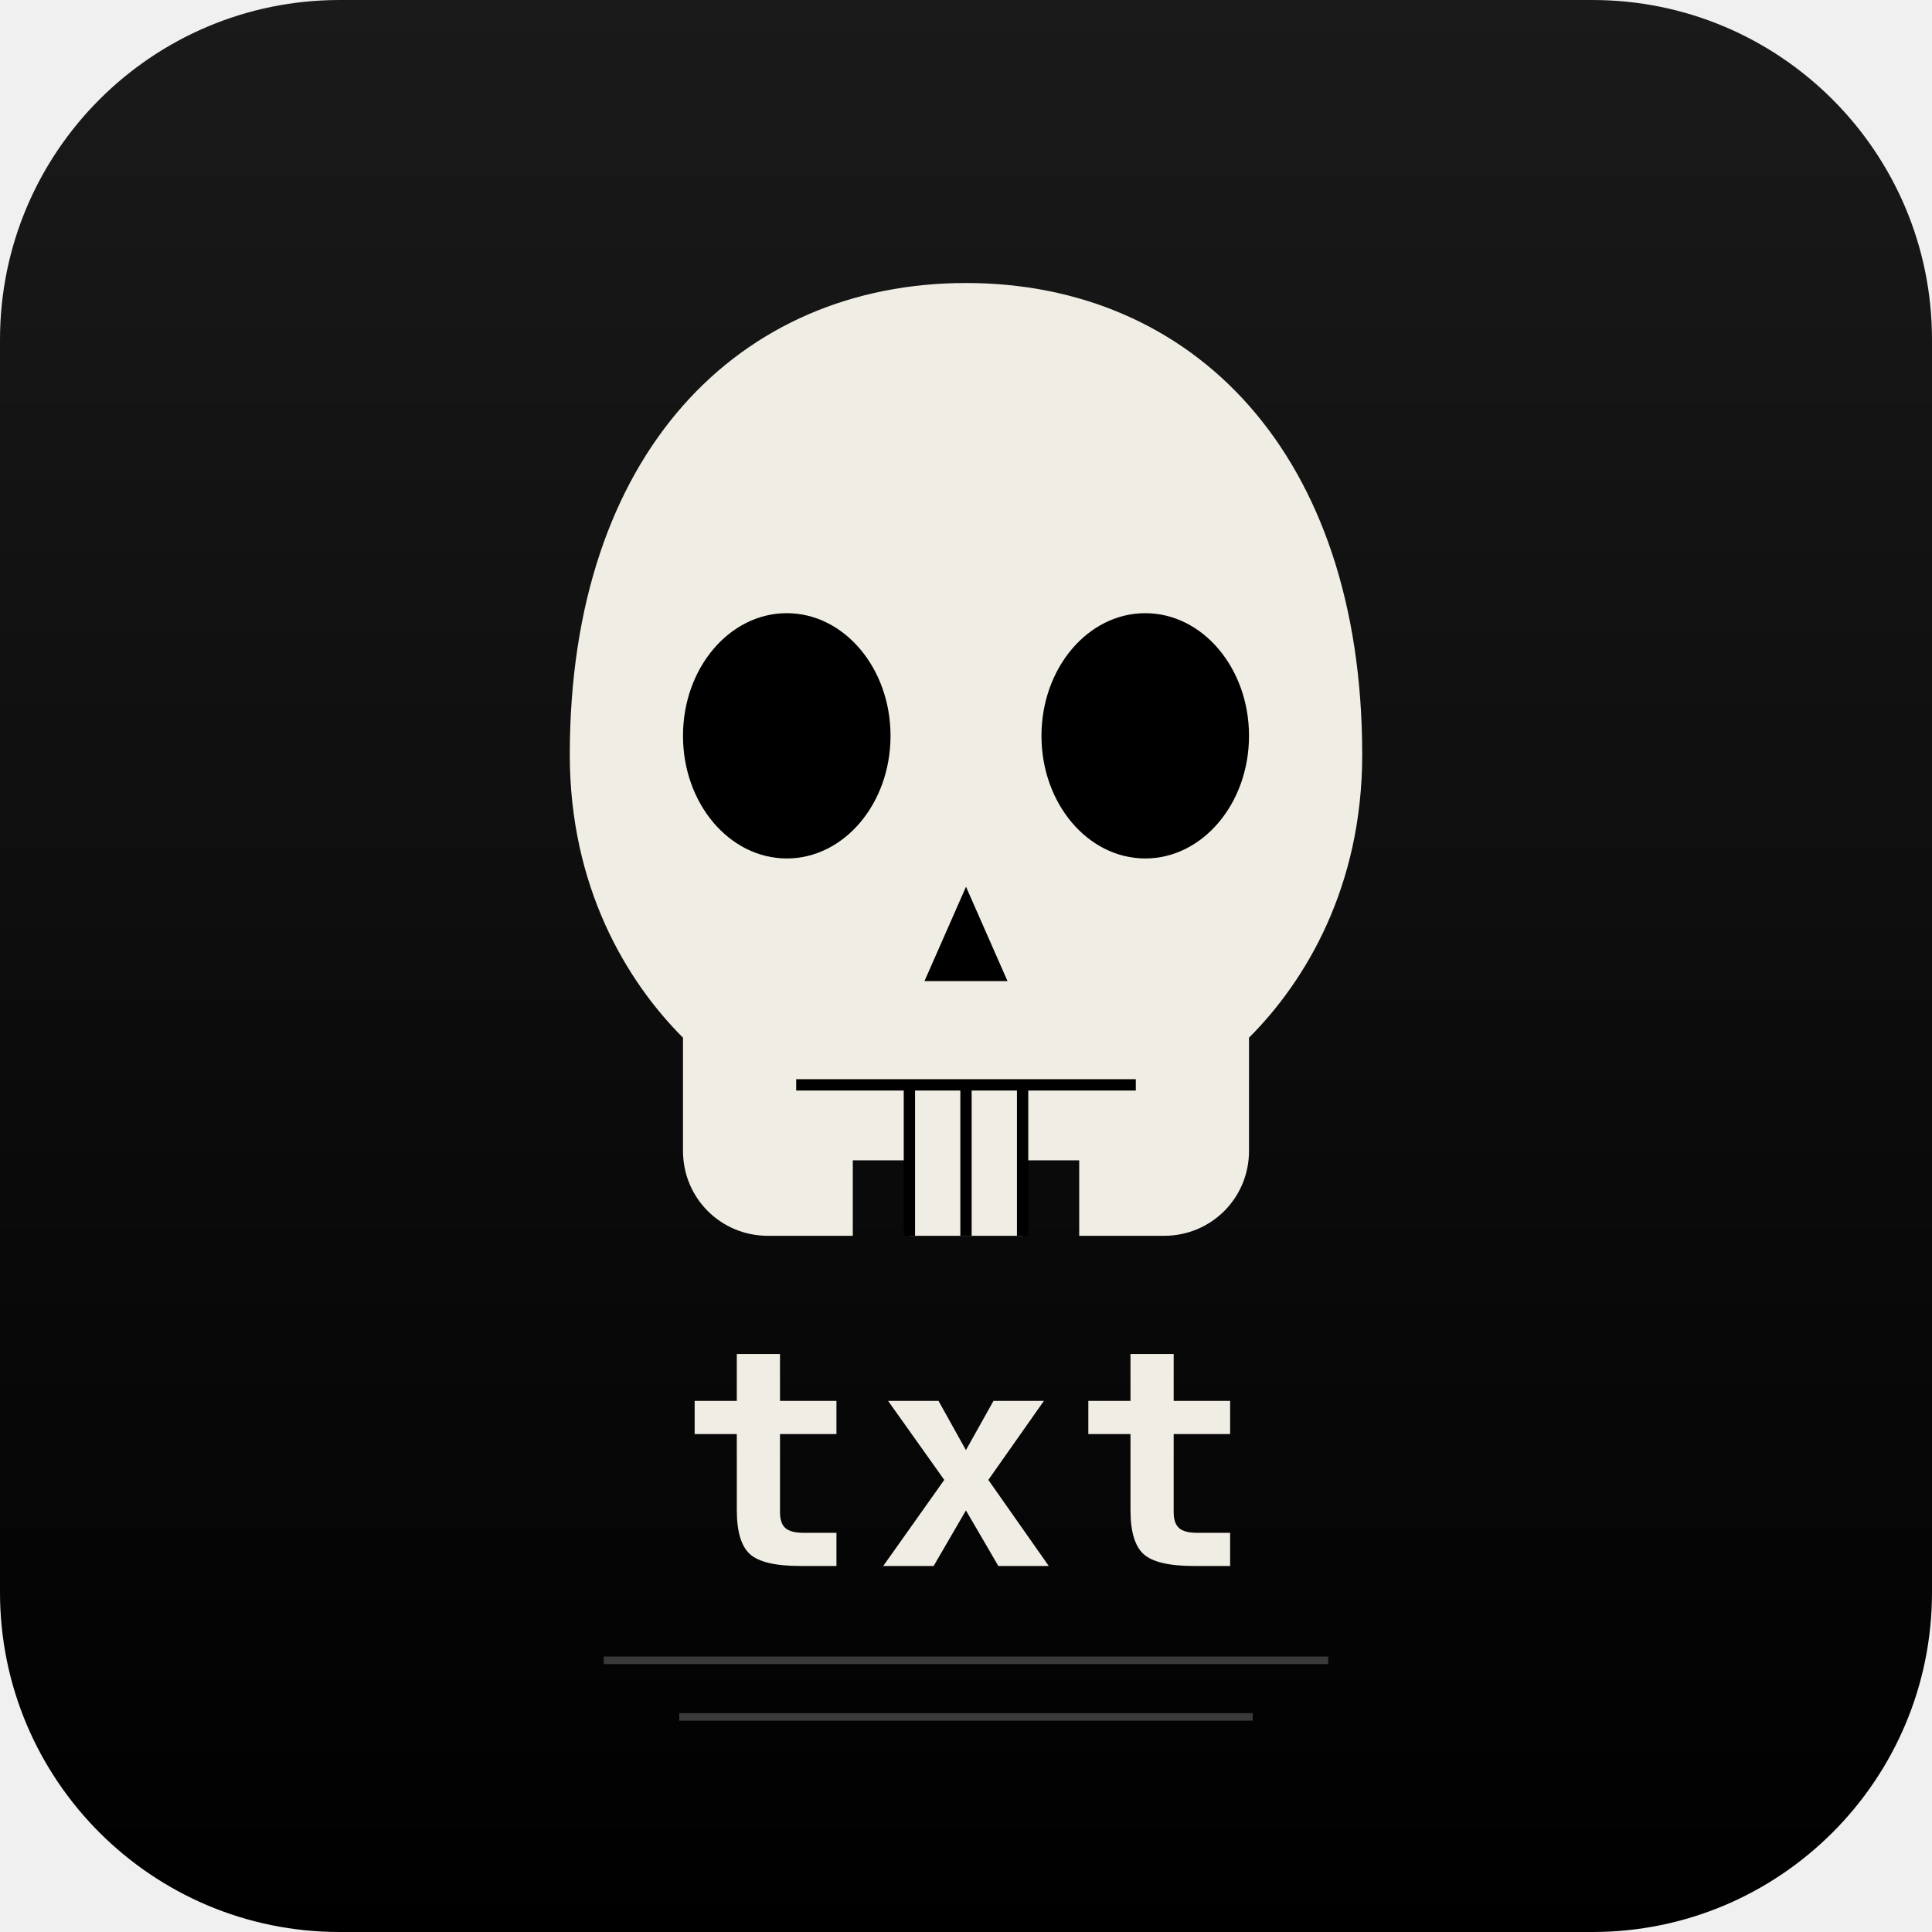
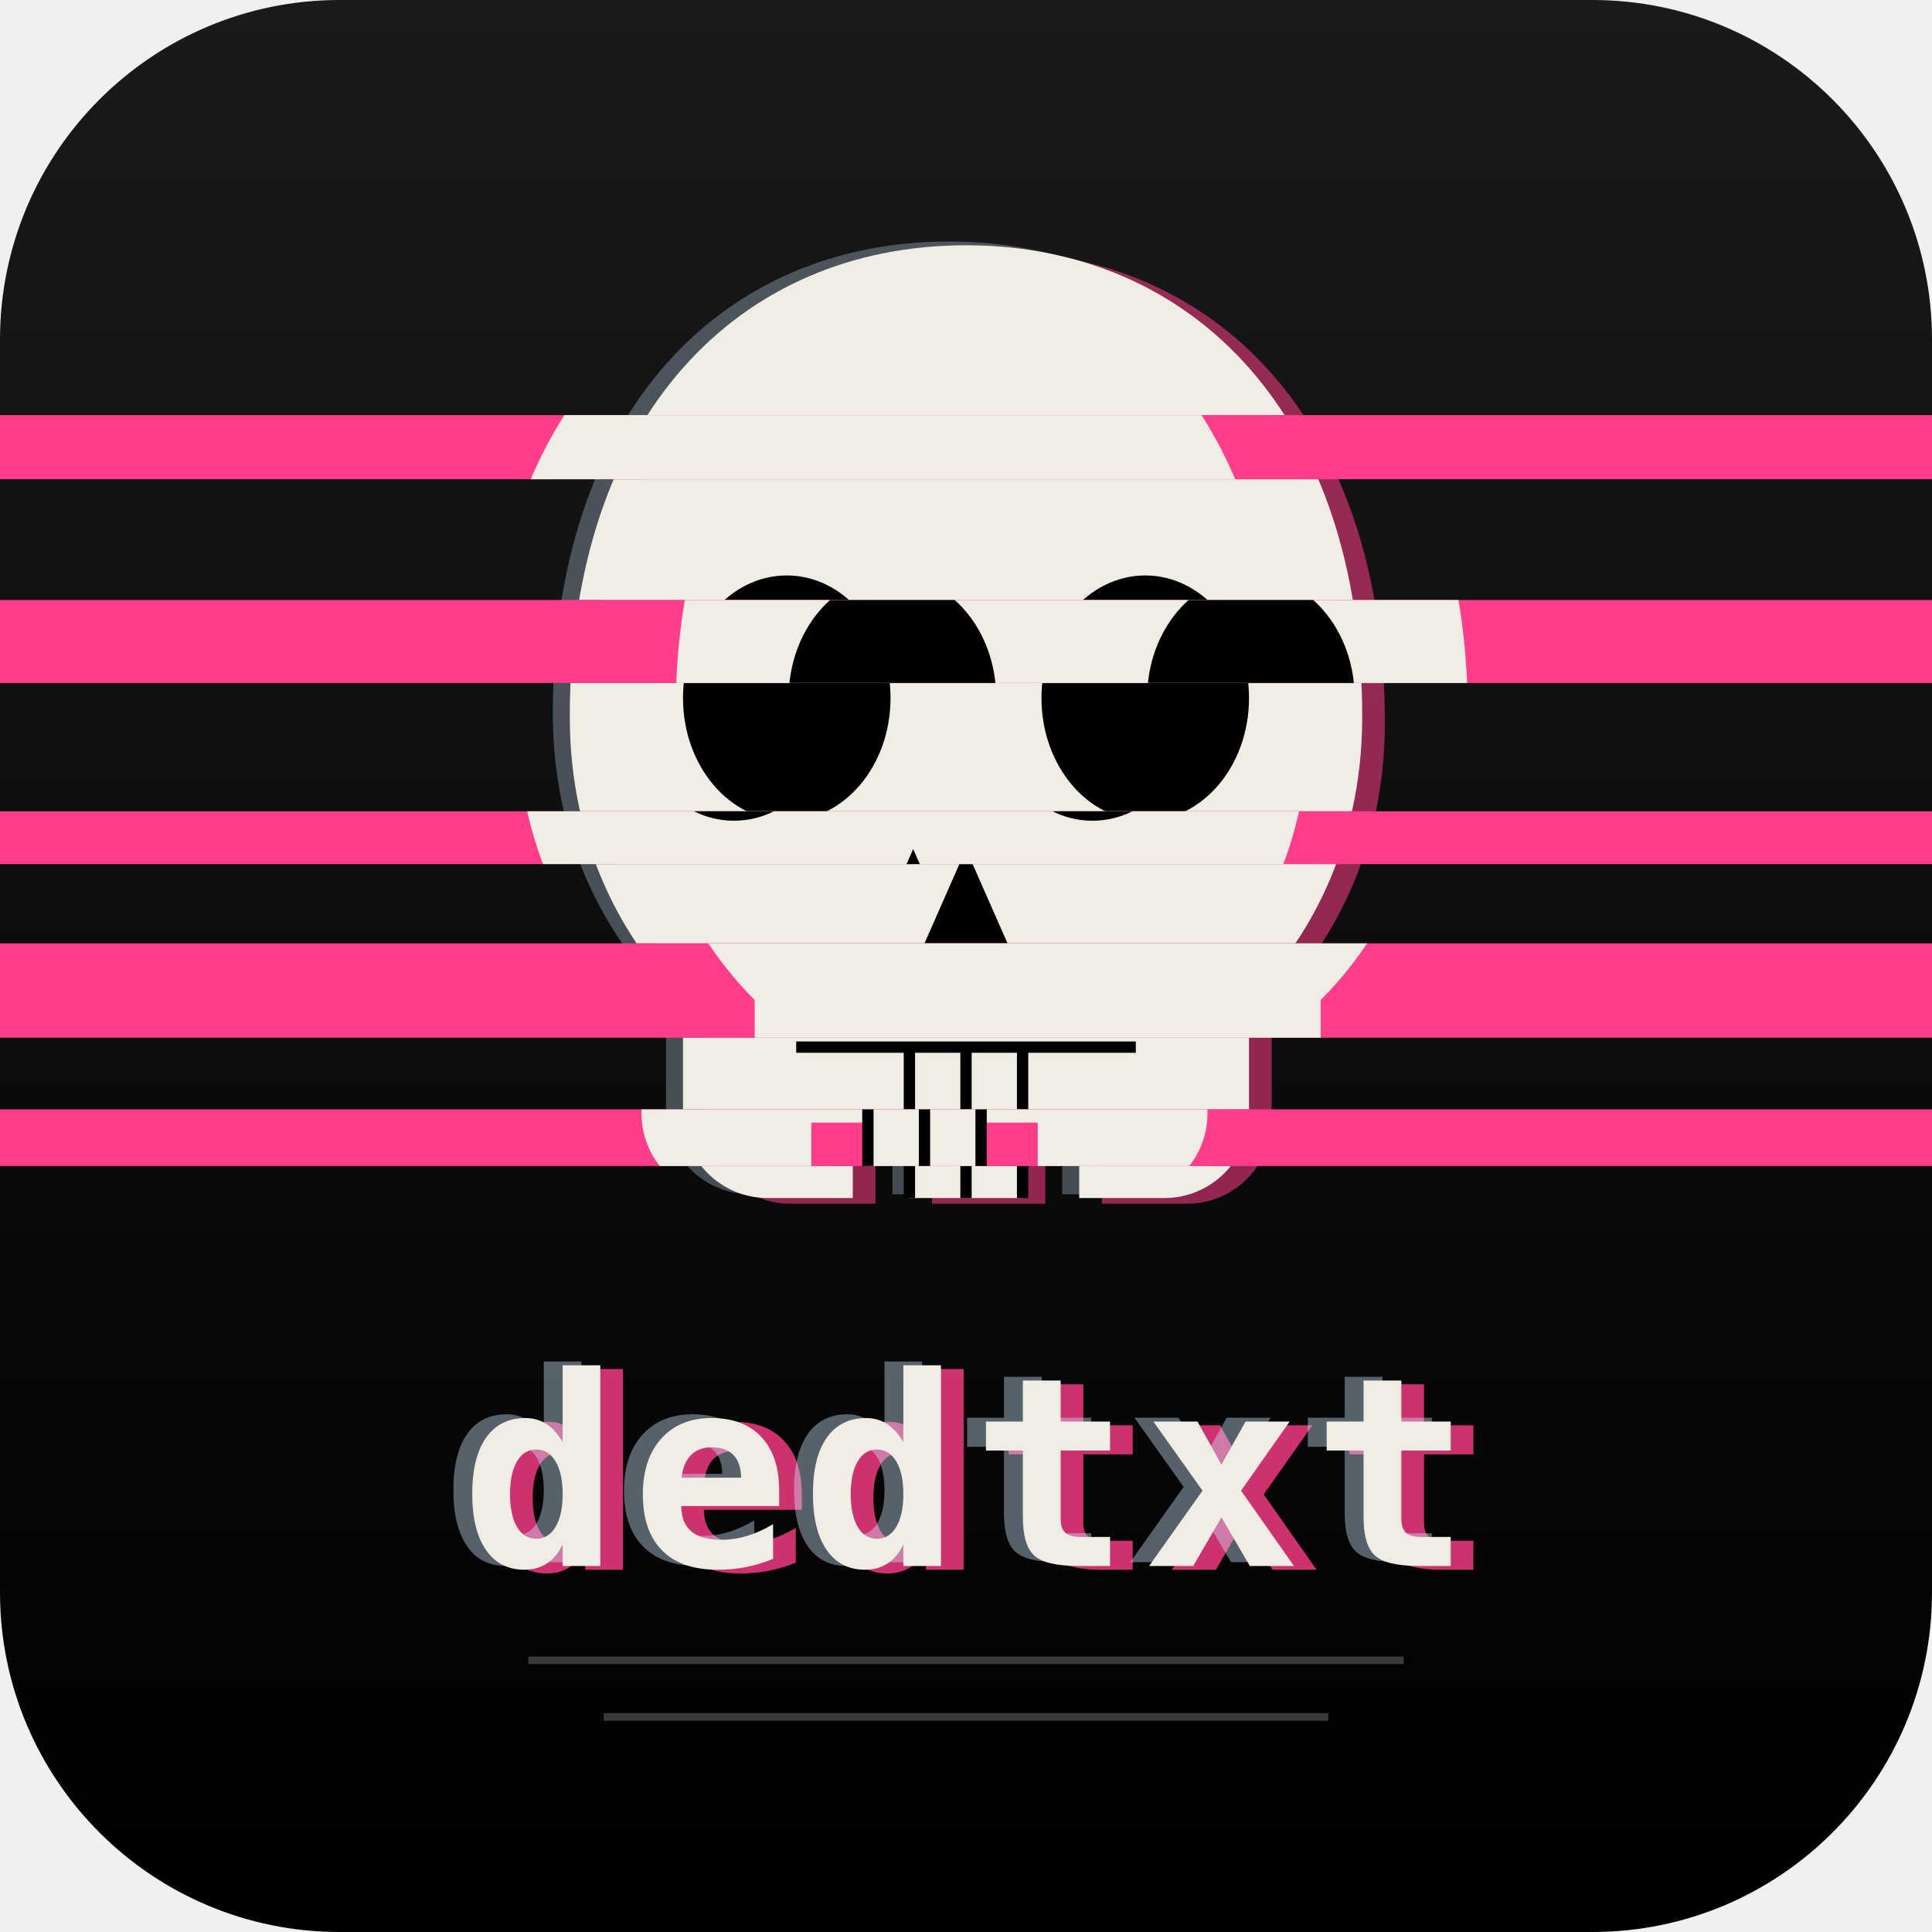
<svg xmlns="http://www.w3.org/2000/svg" viewBox="0 0 1024 1024">
  <defs>
-     <linearGradient id="bg" x1="0" y1="0" x2="0" y2="1">
+     <linearGradient id="bg14" x1="0" y1="0" x2="0" y2="1">
      <stop offset="0%" stop-color="#1a1a1a" />
      <stop offset="100%" stop-color="#000000" />
    </linearGradient>
+     <clipPath id="clip14">
+       <rect width="1024" height="1024" rx="180" ry="180" />
+     </clipPath>
+     <symbol id="skull14" overflow="visible">
+       <g transform="translate(512 420)">
+         <path fill="#f0ede4" d="           M -210 -40           C -210 -200, -120 -290, 0 -290           C 120 -290, 210 -200, 210 -40           C 210 30, 180 80, 150 110           L 150 170           C 150 195, 130 215, 105 215           L 60 215 L 60 175 L 30 175 L 30 215           L -30 215 L -30 175 L -60 175 L -60 215           L -105 215           C -130 215, -150 195, -150 170           L -150 110           C -180 80, -210 30, -210 -40 Z         " />
+         <ellipse cx="-95" cy="-50" rx="55" ry="65" fill="#000000" />
+         <ellipse cx="95" cy="-50" rx="55" ry="65" fill="#000000" />
+         <path d="M 0 30 L -22 80 L 22 80 Z" fill="#000000" />
+         <g stroke="#000000" stroke-width="6">
+           <line x1="-30" y1="135" x2="-30" y2="215" />
+           <line x1="30" y1="135" x2="30" y2="215" />
+           <line x1="0" y1="135" x2="0" y2="215" />
+           <line x1="-90" y1="135" x2="90" y2="135" />
+         </g>
+       </g>
+     </symbol>
+     <symbol id="skullSilhouette14" overflow="visible">
+       <path transform="translate(512 420)" d="         M -210 -40         C -210 -200, -120 -290, 0 -290         C 120 -290, 210 -200, 210 -40         C 210 30, 180 80, 150 110         L 150 170         C 150 195, 130 215, 105 215         L 60 215 L 60 175 L 30 175 L 30 215         L -30 215 L -30 175 L -60 175 L -60 215         L -105 215         C -130 215, -150 195, -150 170         L -150 110         C -180 80, -210 30, -210 -40 Z       " />
+     </symbol>
+     <clipPath id="slice14-a">
+       <rect x="0" y="220" width="1024" height="34" />
+     </clipPath>
+     <clipPath id="slice14-b">
+       <rect x="0" y="318" width="1024" height="44" />
+     </clipPath>
+     <clipPath id="slice14-c">
+       <rect x="0" y="430" width="1024" height="28" />
+     </clipPath>
+     <clipPath id="slice14-d">
+       <rect x="0" y="500" width="1024" height="50" />
+     </clipPath>
+     <clipPath id="slice14-e">
+       <rect x="0" y="588" width="1024" height="30" />
+     </clipPath>
+     <mask id="rest14">
+       <rect width="1024" height="1024" fill="#fff" />
+       <rect x="0" y="220" width="1024" height="34" fill="#000" />
+       <rect x="0" y="318" width="1024" height="44" fill="#000" />
+       <rect x="0" y="430" width="1024" height="28" fill="#000" />
+       <rect x="0" y="500" width="1024" height="50" fill="#000" />
+       <rect x="0" y="588" width="1024" height="30" fill="#000" />
+     </mask>
  </defs>
-   <rect width="1024" height="1024" rx="180" ry="180" fill="url(#bg)" />
-   <g fill="#f0ede4" transform="translate(512 440)">
-     <path d="       M -210 -40       C -210 -200, -120 -290, 0 -290       C 120 -290, 210 -200, 210 -40       C 210 30, 180 80, 150 110       L 150 170       C 150 195, 130 215, 105 215       L 60 215       L 60 175       L 30 175       L 30 215       L -30 215       L -30 175       L -60 175       L -60 215       L -105 215       C -130 215, -150 195, -150 170       L -150 110       C -180 80, -210 30, -210 -40       Z     " />
+   <rect width="1024" height="1024" rx="180" ry="180" fill="url(#bg14)" />
+   <g clip-path="url(#clip14)">
+     <g transform="translate(12 3)" opacity="0.55">
+       <use href="#skullSilhouette14" fill="#ff3d8a" />
+     </g>
+     <g transform="translate(-9 -2)" opacity="0.3">
+       <use href="#skullSilhouette14" fill="#cfe9ff" />
+     </g>
+     <g mask="url(#rest14)">
+       <use href="#skull14" />
+     </g>
+     <g clip-path="url(#slice14-a)">
+       <rect x="0" y="220" width="1024" height="34" fill="#ff3d8a" />
+       <g transform="translate(-44 0)">
+         <use href="#skull14" />
+       </g>
+     </g>
+     <g clip-path="url(#slice14-b)">
+       <rect x="0" y="318" width="1024" height="44" fill="#ff3d8a" />
+       <g transform="translate(56 0)">
+         <use href="#skull14" />
+       </g>
+     </g>
+     <g clip-path="url(#slice14-c)">
+       <rect x="0" y="430" width="1024" height="28" fill="#ff3d8a" />
+       <g transform="translate(-28 0)">
+         <use href="#skull14" />
+       </g>
+     </g>
+     <g clip-path="url(#slice14-d)">
+       <rect x="0" y="500" width="1024" height="50" fill="#ff3d8a" />
+       <g transform="translate(38 0)">
+         <use href="#skull14" />
+       </g>
+     </g>
+     <g clip-path="url(#slice14-e)">
+       <rect x="0" y="588" width="1024" height="30" fill="#ff3d8a" />
+       <g transform="translate(-22 0)">
+         <use href="#skull14" />
+       </g>
+     </g>
  </g>
-   <g fill="#000000" transform="translate(512 440)">
-     <ellipse cx="-95" cy="-50" rx="55" ry="65" />
-     <ellipse cx="95" cy="-50" rx="55" ry="65" />
-   </g>
-   <g fill="#000000" transform="translate(512 440)">
-     <path d="M 0 30 L -22 80 L 22 80 Z" />
-   </g>
-   <g stroke="#000000" stroke-width="6" stroke-linecap="butt" transform="translate(512 440)">
-     <line x1="-30" y1="135" x2="-30" y2="215" />
-     <line x1="30" y1="135" x2="30" y2="215" />
-     <line x1="0" y1="135" x2="0" y2="215" />
-     <line x1="-90" y1="135" x2="90" y2="135" />
-   </g>
-   <g font-family="ui-monospace, SFMono-Regular, Menlo, Consolas, monospace" font-size="160" font-weight="700" fill="#f0ede4" text-anchor="middle" letter-spacing="8">
-     <text x="512" y="830">txt</text>
+   <g font-family="ui-monospace, SFMono-Regular, Menlo, Consolas, monospace" font-size="140" font-weight="700" text-anchor="middle" letter-spacing="6">
+     <text x="524" y="832" fill="#ff3d8a" opacity="0.8">dedtxt</text>
+     <text x="502" y="828" fill="#cfe9ff" opacity="0.4">dedtxt</text>
+     <text x="512" y="830" fill="#f0ede4">dedtxt</text>
  </g>
  <g stroke="#3a3a3a" stroke-width="4">
-     <line x1="320" y1="880" x2="704" y2="880" />
-     <line x1="360" y1="910" x2="664" y2="910" />
+     <line x1="280" y1="880" x2="744" y2="880" />
+     <line x1="320" y1="910" x2="704" y2="910" />
  </g>
</svg>
